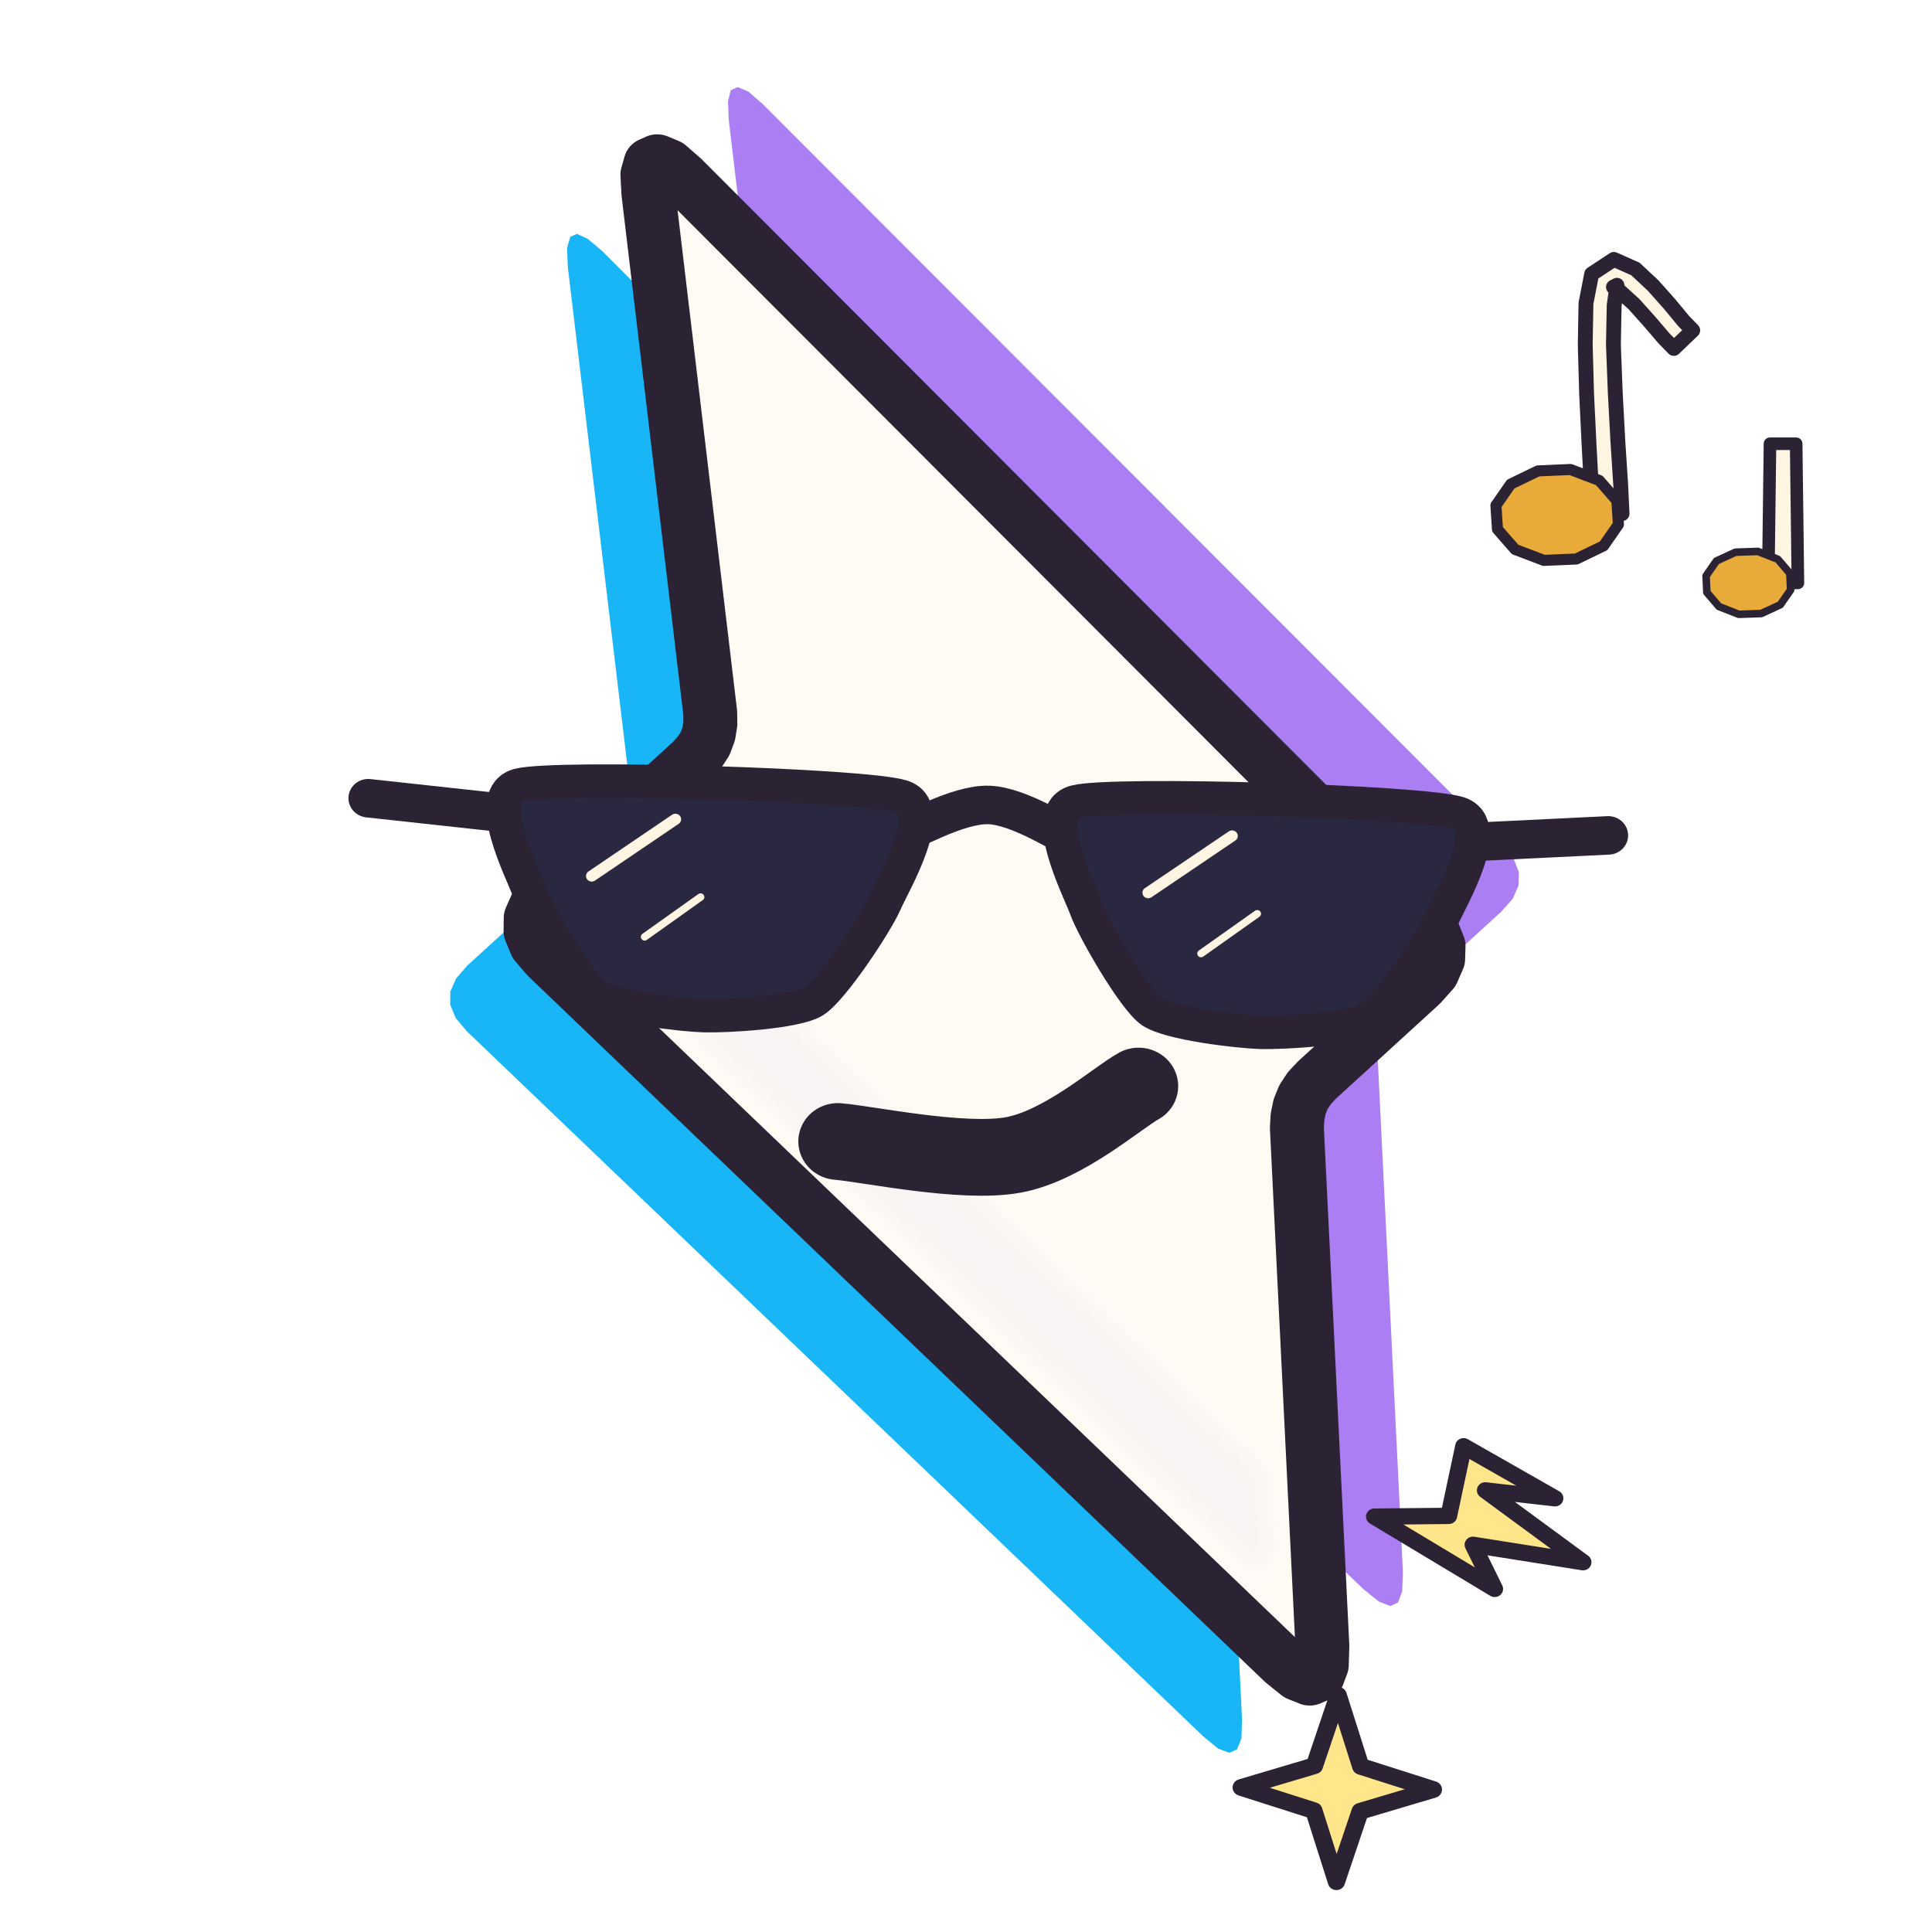
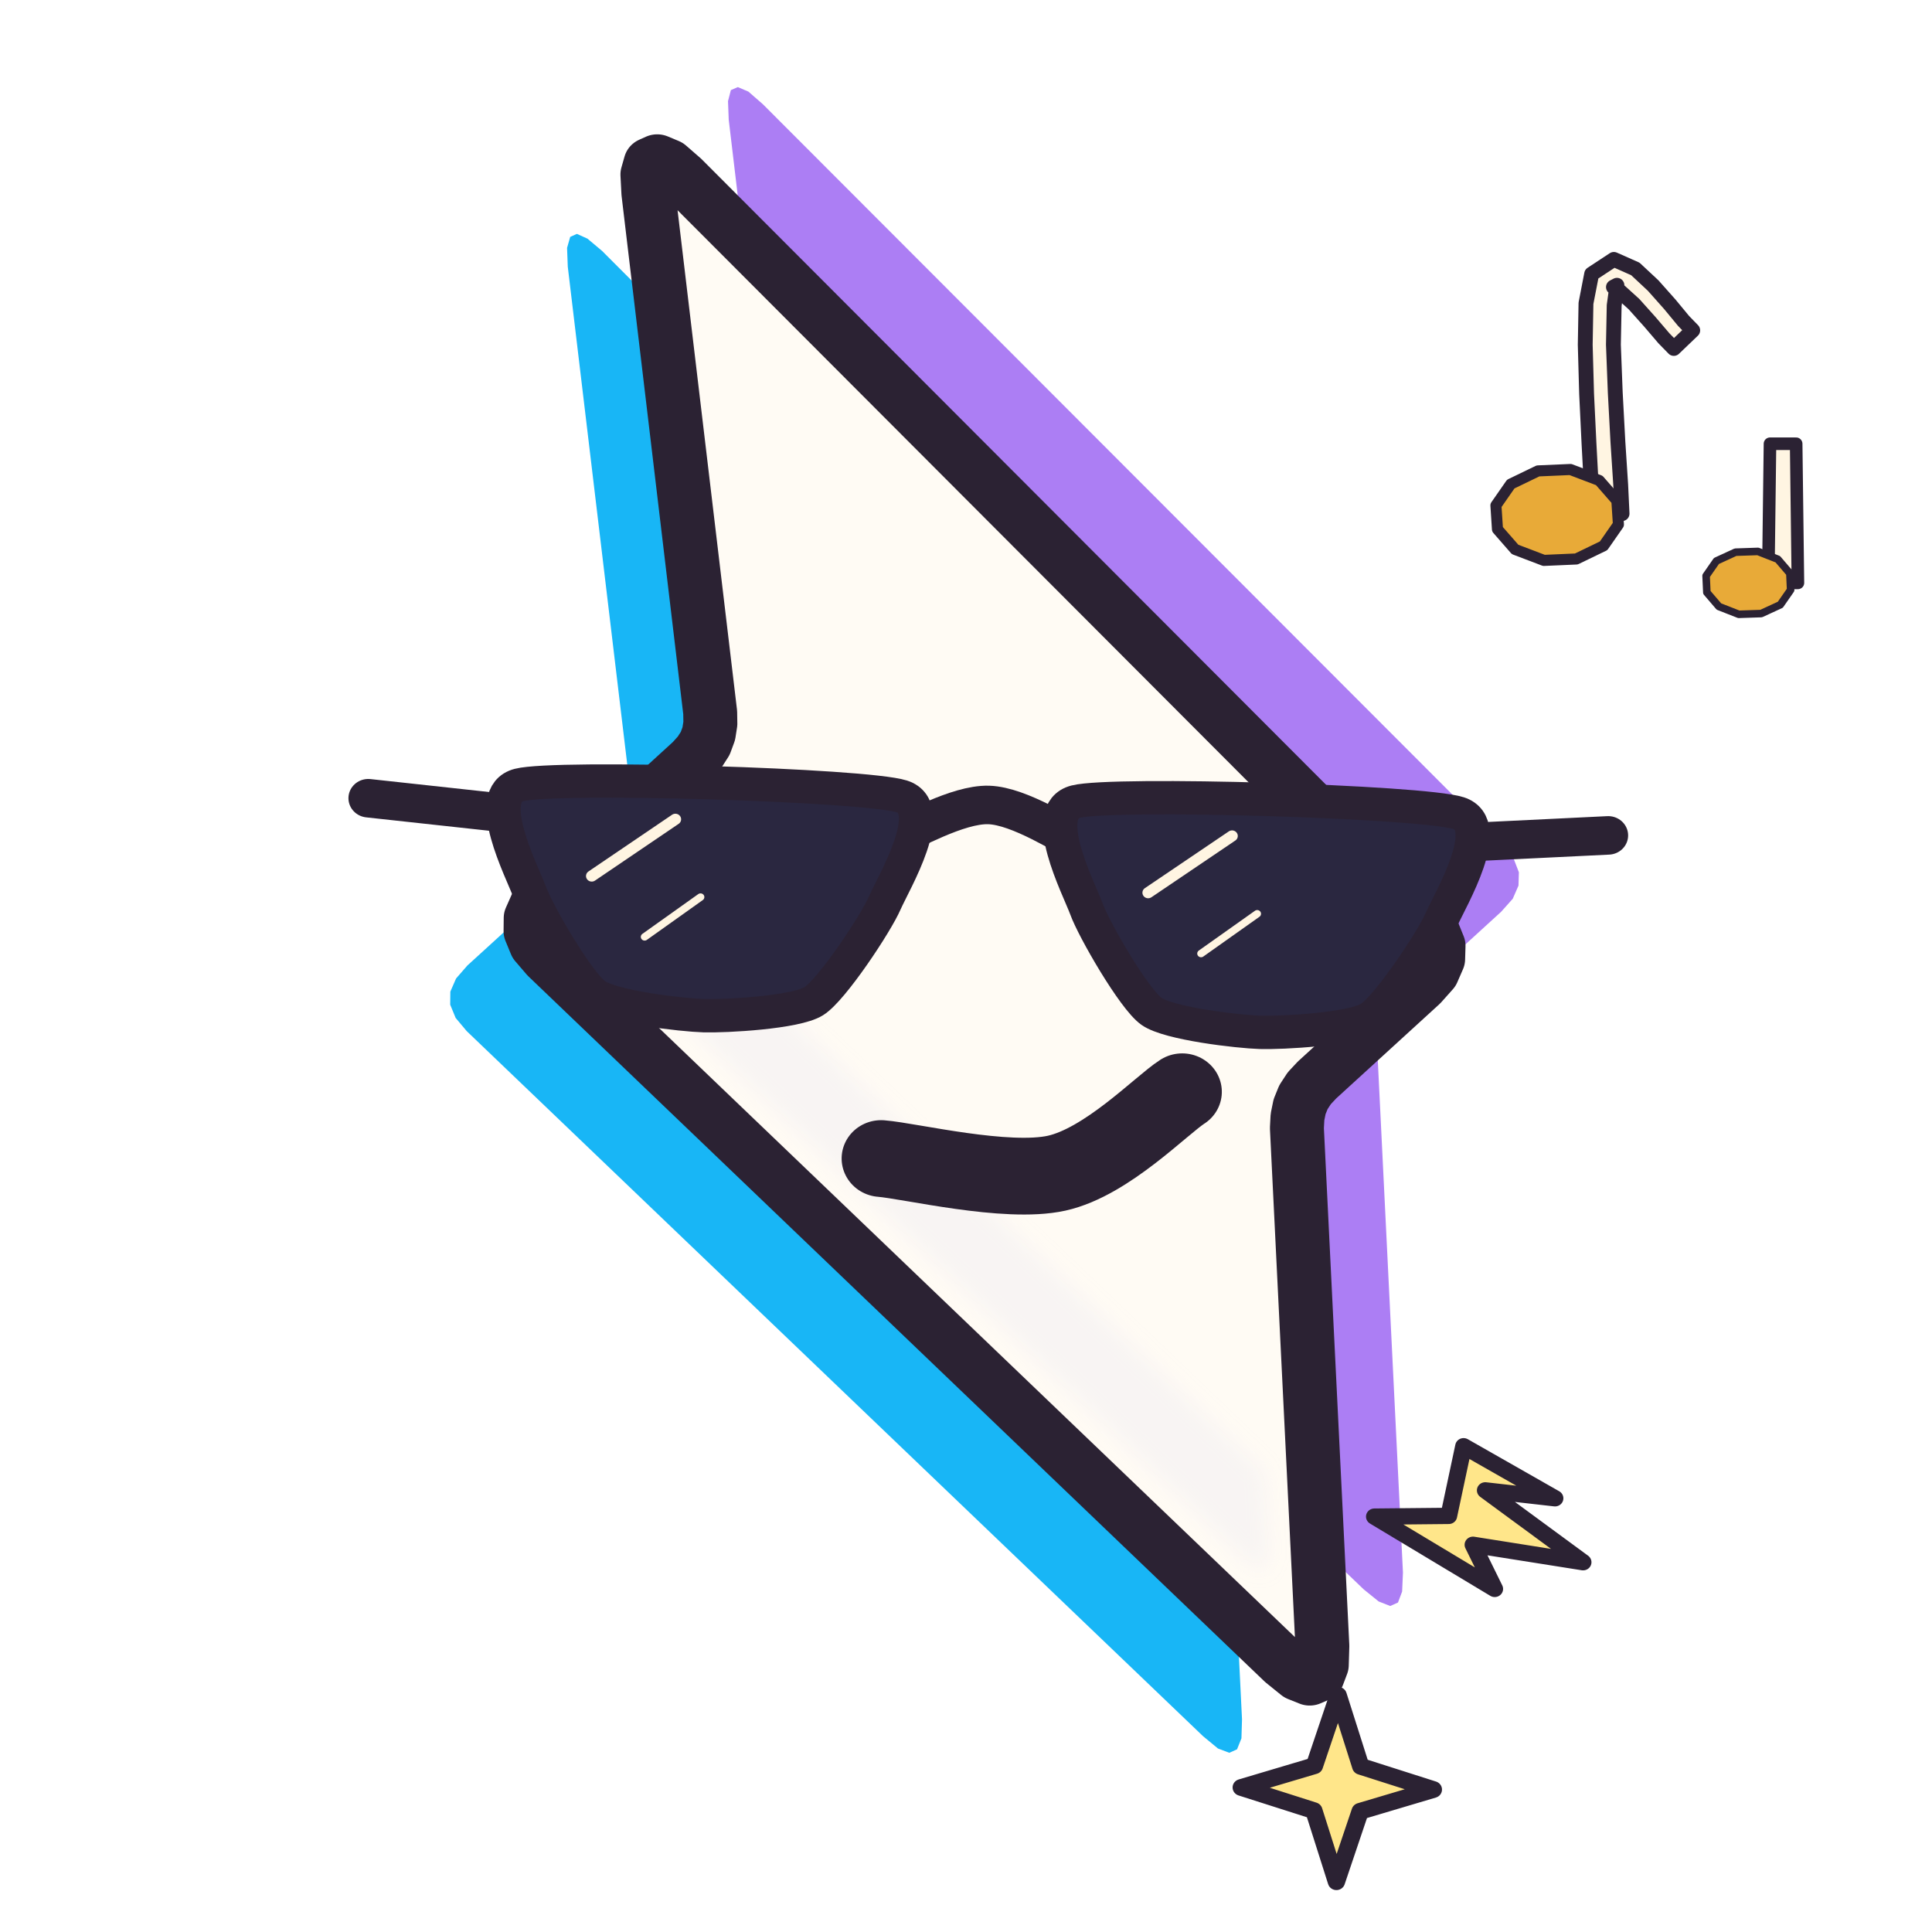
<svg xmlns="http://www.w3.org/2000/svg" viewBox="0 0 768 768" width="128" height="128">
  <defs>
    <filter id="cool-soft" x="-20%" y="-20%" width="140%" height="140%">
      <feGaussianBlur stdDeviation="4" />
    </filter>
    <path id="cool-0" d="M-1.6 -261.1 2.7 -266.5 4.9 -271.9 4.9 -277.3 2.6 -282.7 -1.8 -288 -301.2 -579.2 -307.1 -584 -311.3 -585.8 -313.9 -584.5 -315 -580 -314.5 -572.4 -284 -362.8 -283.8 -358.4 -284.3 -354.2 -285.6 -350.3 -287.7 -346.7 -290.5 -343.3 -345.7 -288.2 -350 -282.8 -352.1 -277.4 -352 -272.1 -349.7 -266.8 -345.2 -261.6 -47.6 15 -41.6 19.8 -37.1 21.4 -34.1 19.9 -32.5 15.4 -32.5 7.7 -48.6 -201.7 -48.6 -206.2 -47.8 -210.4 -46.4 -214.3 -44.2 -218 -41.3 -221.3Z" fill="#18B6F6" />
    <path id="cool-1" d="M59.8 -322.5 64.2 -327.9 66.3 -333.3 66.3 -338.7 64.1 -344.1 59.7 -349.5 -239.8 -640.6 -245.6 -645.5 -249.8 -647.2 -252.5 -645.9 -253.5 -641.4 -253 -633.9 -222.6 -424.3 -222.3 -419.8 -222.9 -415.7 -224.2 -411.8 -226.2 -408.1 -229.1 -404.7 -284.2 -349.6 -288.5 -344.2 -290.7 -338.9 -290.6 -333.5 -288.2 -328.3 -283.7 -323 13.8 -46.4 19.8 -41.7 24.4 -40 27.4 -41.5 28.9 -46 29 -53.7 12.9 -263.2 12.9 -267.6 13.6 -271.8 15.1 -275.7 17.2 -279.4 20.1 -282.8Z" fill="#AC7EF4" />
    <path id="cool-2" d="M29.1 -291.8 33.5 -297.2 35.6 -302.6 35.6 -308 33.3 -313.4 28.9 -318.7 -270.5 -609.9 -276.3 -614.8 -280.6 -616.5 -283.2 -615.2 -284.3 -610.7 -283.7 -603.2 -253.3 -393.6 -253.1 -389.1 -253.6 -385 -254.9 -381 -257 -377.4 -259.8 -374 -314.9 -318.9 -319.3 -313.5 -321.4 -308.2 -321.3 -302.8 -319 -297.5 -314.4 -292.3 -16.9 -15.7 -10.9 -11 -6.4 -9.3 -3.3 -10.8 -1.8 -15.3 -1.8 -23 -17.9 -232.4 -17.8 -236.9 -17.1 -241.1 -15.7 -245 -13.5 -248.7 -10.6 -252.1Z" fill="#FFFBF4" />
    <path id="cool-3" d="M-279.2 -327.5 -292.7 -314 -295.3 -310.8 -296.6 -307.5 -296.5 -304.3 -295.1 -301.2 -292.4 -298 -33 -56.9 -29.4 -54.1 -26.7 -53.1 -24.9 -54 -24 -56.7 -24 -61.3 -26.4 -92.5Z" fill="#E2DCF2" fill-opacity="0.22" filter="url(#cool-soft)" />
    <path id="cool-4" d="M29.1 -291.8 33.5 -297.2 35.6 -302.6 35.6 -308 33.3 -313.4 28.9 -318.7 -270.5 -609.9 -276.3 -614.8 -280.6 -616.5 -283.2 -615.2 -284.3 -610.7 -283.7 -603.2 -253.3 -393.6 -253.1 -389.1 -253.6 -385 -254.9 -381 -257 -377.4 -259.8 -374 -314.9 -318.9 -319.3 -313.5 -321.4 -308.2 -321.3 -302.8 -319 -297.5 -314.4 -292.3 -16.9 -15.7 -10.9 -11 -6.4 -9.3 -3.3 -10.8 -1.8 -15.3 -1.8 -23 -17.9 -232.4 -17.8 -236.9 -17.1 -241.1 -15.7 -245 -13.5 -248.7 -10.6 -252.1Z" fill="none" stroke="#2B2233" stroke-width="21.2" />
    <path id="cool-5" d="M43.5 33.8 15 43.5 6.5 72.3 -3.2 43.8 -32 35.3 -3.5 25.6 5 -3.2 14.7 25.3Z" fill="#FFE68A" />
    <path id="cool-6" d="M43.5 33.8 15 43.5 6.5 72.3 -3.2 43.8 -32 35.3 -3.5 25.6 5 -3.2 14.7 25.3Z" fill="none" stroke="#2B2233" stroke-width="6.8" />
    <path id="cool-7" d="M-184.7 -269.3 -243.8 -274.1" fill="none" stroke="#2B2233" stroke-width="15.6" />
    <path id="cool-8" d="M184.7 -269.3 243.8 -274.1" fill="none" stroke="#2B2233" stroke-width="15.6" />
    <path id="cool-9" d="M-36.9 -264.5C-30.7 -266.9 -12.3 -278.9 0 -278.9C12.3 -278.9 30.7 -266.9 36.9 -264.5" fill="none" stroke="#2B2233" stroke-width="15.6" />
    <path id="cool-a" d="M-184.7 -281.3C-170.2 -285.6 -48.7 -285.6 -34.2 -281.3C-19.7 -277 -36.3 -246.5 -39.6 -238.1C-42.8 -229.7 -59.4 -202.1 -66.4 -197.3C-73.4 -192.5 -100.8 -190.1 -109.4 -190.1C-118 -190.1 -145.5 -192.5 -152.4 -197.3C-159.4 -202.1 -176.1 -229.7 -179.3 -238.1C-182.6 -246.5 -199.2 -277 -184.7 -281.3Z" fill="#2A2740" />
    <path id="cool-b" d="M-184.7 -281.3C-170.2 -285.6 -48.7 -285.6 -34.2 -281.3C-19.7 -277 -36.3 -246.5 -39.6 -238.1C-42.8 -229.7 -59.4 -202.1 -66.4 -197.3C-73.4 -192.5 -100.8 -190.1 -109.4 -190.1C-118 -190.1 -145.5 -192.5 -152.4 -197.3C-159.4 -202.1 -176.1 -229.7 -179.3 -238.1C-182.6 -246.5 -199.2 -277 -184.7 -281.3Z" fill="none" stroke="#2B2233" stroke-width="13.5" />
    <path id="cool-c" d="M-155.1 -245.3 -122.9 -269.3" fill="none" stroke="#FFF5E2" stroke-width="4.5" />
    <path id="cool-d" d="M-133.6 -221.3 -112.1 -238.1" fill="none" stroke="#FFF5E2" stroke-width="3" />
    <path id="cool-e" d="M34.2 -281.3C48.7 -285.6 170.2 -285.6 184.7 -281.3C199.2 -277 182.6 -246.5 179.3 -238.1C176.1 -229.7 159.4 -202.1 152.4 -197.3C145.5 -192.5 118 -190.1 109.4 -190.1C100.8 -190.1 73.4 -192.5 66.4 -197.3C59.4 -202.1 42.8 -229.7 39.6 -238.1C36.3 -246.5 19.7 -277 34.2 -281.3Z" fill="#2A2740" />
    <path id="cool-f" d="M34.2 -281.3C48.7 -285.6 170.2 -285.6 184.7 -281.3C199.2 -277 182.6 -246.5 179.3 -238.1C176.1 -229.7 159.4 -202.1 152.4 -197.3C145.5 -192.5 118 -190.1 109.4 -190.1C100.8 -190.1 73.4 -192.5 66.4 -197.3C59.4 -202.1 42.8 -229.7 39.6 -238.1C36.3 -246.5 19.7 -277 34.2 -281.3Z" fill="none" stroke="#2B2233" stroke-width="13.5" />
    <path id="cool-g" d="M63.7 -245.3 96 -269.3" fill="none" stroke="#FFF5E2" stroke-width="4.5" />
    <path id="cool-h" d="M85.2 -221.3 106.8 -238.1" fill="none" stroke="#FFF5E2" stroke-width="3" />
-     <path id="cool-i" d="M-55.3 -152.3C-43.8 -151.7 -5.8 -144.6 13.8 -149C33.4 -153.3 54.1 -173.5 62.2 -178.4" fill="none" stroke="#2B2233" stroke-width="31.1" />
+     <path id="cool-i" d="M-55.3 -145.9C-43.8 -145.3 -5.8 -137 13.8 -142.1C33.4 -147.2 54.1 -170.9 62.2 -176.6" fill="none" stroke="#2B2233" stroke-width="31.1" />
    <path id="cool-j" d="M0 0 30.8 -28 19.6 -2.8 58.8 -30.8 39.2 8.4 58.8 5.6 16.8 42 25.2 14Z" fill="#FFE68A" />
    <path id="cool-k" d="M0 0 30.8 -28 19.6 -2.8 58.8 -30.8 39.2 8.4 58.8 5.6 16.8 42 25.2 14Z" fill="none" stroke="#2B2233" stroke-width="6.6" />
    <path id="cool-l" d="M25.8 -0.2 25.4 -11.7 24.5 -28.8 23.7 -48.3 23.2 -67.4 23.7 -83 24.9 -91 23.5 -90.3 25.9 -88.7 31.6 -83.4 37.8 -76.3 43.3 -69.7 47.2 -65.6 54.8 -72.7 51.2 -76.5 45.8 -83.2 39.3 -90.7 32.3 -97.4 23.8 -101.3 14.9 -95.6 12.5 -84 12 -67.5 12.3 -48 13 -28.3 13.7 -11.3 14 0.2Z" fill="#FFF5E2" />
    <path id="cool-m" d="M25.8 -0.2 25.4 -11.7 24.5 -28.8 23.7 -48.3 23.2 -67.4 23.7 -83 24.9 -91 23.5 -90.3 25.9 -88.7 31.6 -83.4 37.8 -76.3 43.3 -69.7 47.2 -65.6 54.8 -72.7 51.2 -76.5 45.8 -83.2 39.3 -90.7 32.3 -97.4 23.8 -101.3 14.9 -95.6 12.5 -84 12 -67.5 12.3 -48 13 -28.3 13.7 -11.3 14 0.2Z" fill="none" stroke="#2B2233" stroke-width="5.9" />
    <path id="cool-n" d="M23.8 -5.4 24.3 4.1 18.3 12.5 7.4 17.6 -5.5 18 -16.9 13.5 -23.8 5.4 -24.3 -4.1 -18.3 -12.5 -7.4 -17.6 5.5 -18 16.9 -13.5Z" fill="#E8AA38" />
    <path id="cool-o" d="M23.8 -5.4 24.3 4.1 18.3 12.5 7.4 17.6 -5.5 18 -16.9 13.5 -23.8 5.4 -24.3 -4.1 -18.3 -12.5 -7.4 -17.6 5.5 -18 16.9 -13.5Z" fill="none" stroke="#2B2233" stroke-width="4.4" />
    <path id="cool-p" d="M19.7 0 19 -55.3 8.6 -55.3 7.9 0Z" fill="#FFF5E2" />
    <path id="cool-q" d="M19.7 0 19 -55.3 8.6 -55.3 7.9 0Z" fill="none" stroke="#2B2233" stroke-width="5" />
    <path id="cool-r" d="M16.5 -3.8 16.8 2.8 12.7 8.7 5.1 12.2 -3.8 12.5 -11.7 9.4 -16.5 3.8 -16.8 -2.8 -12.7 -8.7 -5.1 -12.2 3.8 -12.5 11.7 -9.4Z" fill="#E8AA38" />
    <path id="cool-s" d="M16.5 -3.8 16.8 2.8 12.7 8.7 5.1 12.2 -3.8 12.5 -11.7 9.4 -16.5 3.8 -16.8 -2.8 -12.7 -8.7 -5.1 -12.2 3.8 -12.5 11.7 -9.4Z" fill="none" stroke="#2B2233" stroke-width="3" />
  </defs>
  <g stroke-linecap="round" stroke-linejoin="round">
    <use href="#cool-0" transform="matrix(1.0109 0.0303 -0.0294 0.9807 526.8 676.9)" />
    <use href="#cool-1" transform="matrix(1.0109 0.0303 -0.0294 0.9807 526.8 676.9)" />
    <use href="#cool-2" transform="matrix(1.0109 0.0303 -0.0294 0.9807 526.8 676.9)" />
    <use href="#cool-3" transform="matrix(1.0109 0.0303 -0.0294 0.9807 526.8 676.9)" />
    <use href="#cool-4" transform="matrix(1.0109 0.0303 -0.0294 0.9807 526.8 676.9)" />
    <use href="#cool-5" transform="matrix(1.0109 0.0303 -0.0294 0.9807 526.8 676.9)" />
    <use href="#cool-6" transform="matrix(1.0109 0.0303 -0.0294 0.9807 526.8 676.9)" />
    <use href="#cool-7" transform="matrix(1.0109 0.0303 -0.0294 0.9807 384.8 593.5)" />
    <use href="#cool-8" transform="matrix(1.0109 0.0303 -0.0294 0.9807 384.8 593.5)" />
    <use href="#cool-9" transform="matrix(1.0109 0.0303 -0.0294 0.9807 384.8 593.5)" />
    <use href="#cool-a" transform="matrix(1.0109 0.0303 -0.0294 0.9807 384.8 593.5)" />
    <use href="#cool-b" transform="matrix(1.0109 0.0303 -0.0294 0.9807 384.8 593.5)" />
    <use href="#cool-c" transform="matrix(1.0109 0.0303 -0.0294 0.9807 384.8 593.5)" />
    <use href="#cool-d" transform="matrix(1.0109 0.0303 -0.0294 0.9807 384.8 593.5)" />
    <use href="#cool-e" transform="matrix(1.0109 0.0303 -0.0294 0.9807 384.8 593.5)" />
    <use href="#cool-f" transform="matrix(1.0109 0.0303 -0.0294 0.9807 384.8 593.5)" />
    <use href="#cool-g" transform="matrix(1.0109 0.0303 -0.0294 0.9807 384.8 593.5)" />
    <use href="#cool-h" transform="matrix(1.0109 0.0303 -0.0294 0.9807 384.8 593.5)" />
-     <use href="#cool-i" transform="matrix(1.0109 0.0303 -0.0294 0.9807 384.5 604.8)" />
+     <use href="#cool-i" transform="matrix(1.0109 0.0303 -0.0294 0.9807 401.9 605.3)" />
    <use href="#cool-j" transform="matrix(0.3022 0.9368 -0.9651 0.2915 581.8 574.9)" />
    <use href="#cool-k" transform="matrix(0.3022 0.9368 -0.9651 0.2915 581.8 574.9)" />
    <use href="#cool-l" transform="matrix(0.9999 -0.0125 0.0125 0.9999 619 204.7)" />
    <use href="#cool-m" transform="matrix(0.9999 -0.0125 0.0125 0.9999 619 204.7)" />
    <use href="#cool-n" transform="matrix(0.9999 -0.0125 0.0125 0.9999 619 204.7)" />
    <use href="#cool-o" transform="matrix(0.9999 -0.0125 0.0125 0.9999 619 204.7)" />
    <use href="#cool-p" transform="translate(695 231.7)" />
    <use href="#cool-q" transform="translate(695 231.7)" />
    <use href="#cool-r" transform="translate(695 231.7)" />
    <use href="#cool-s" transform="translate(695 231.7)" />
  </g>
</svg>
